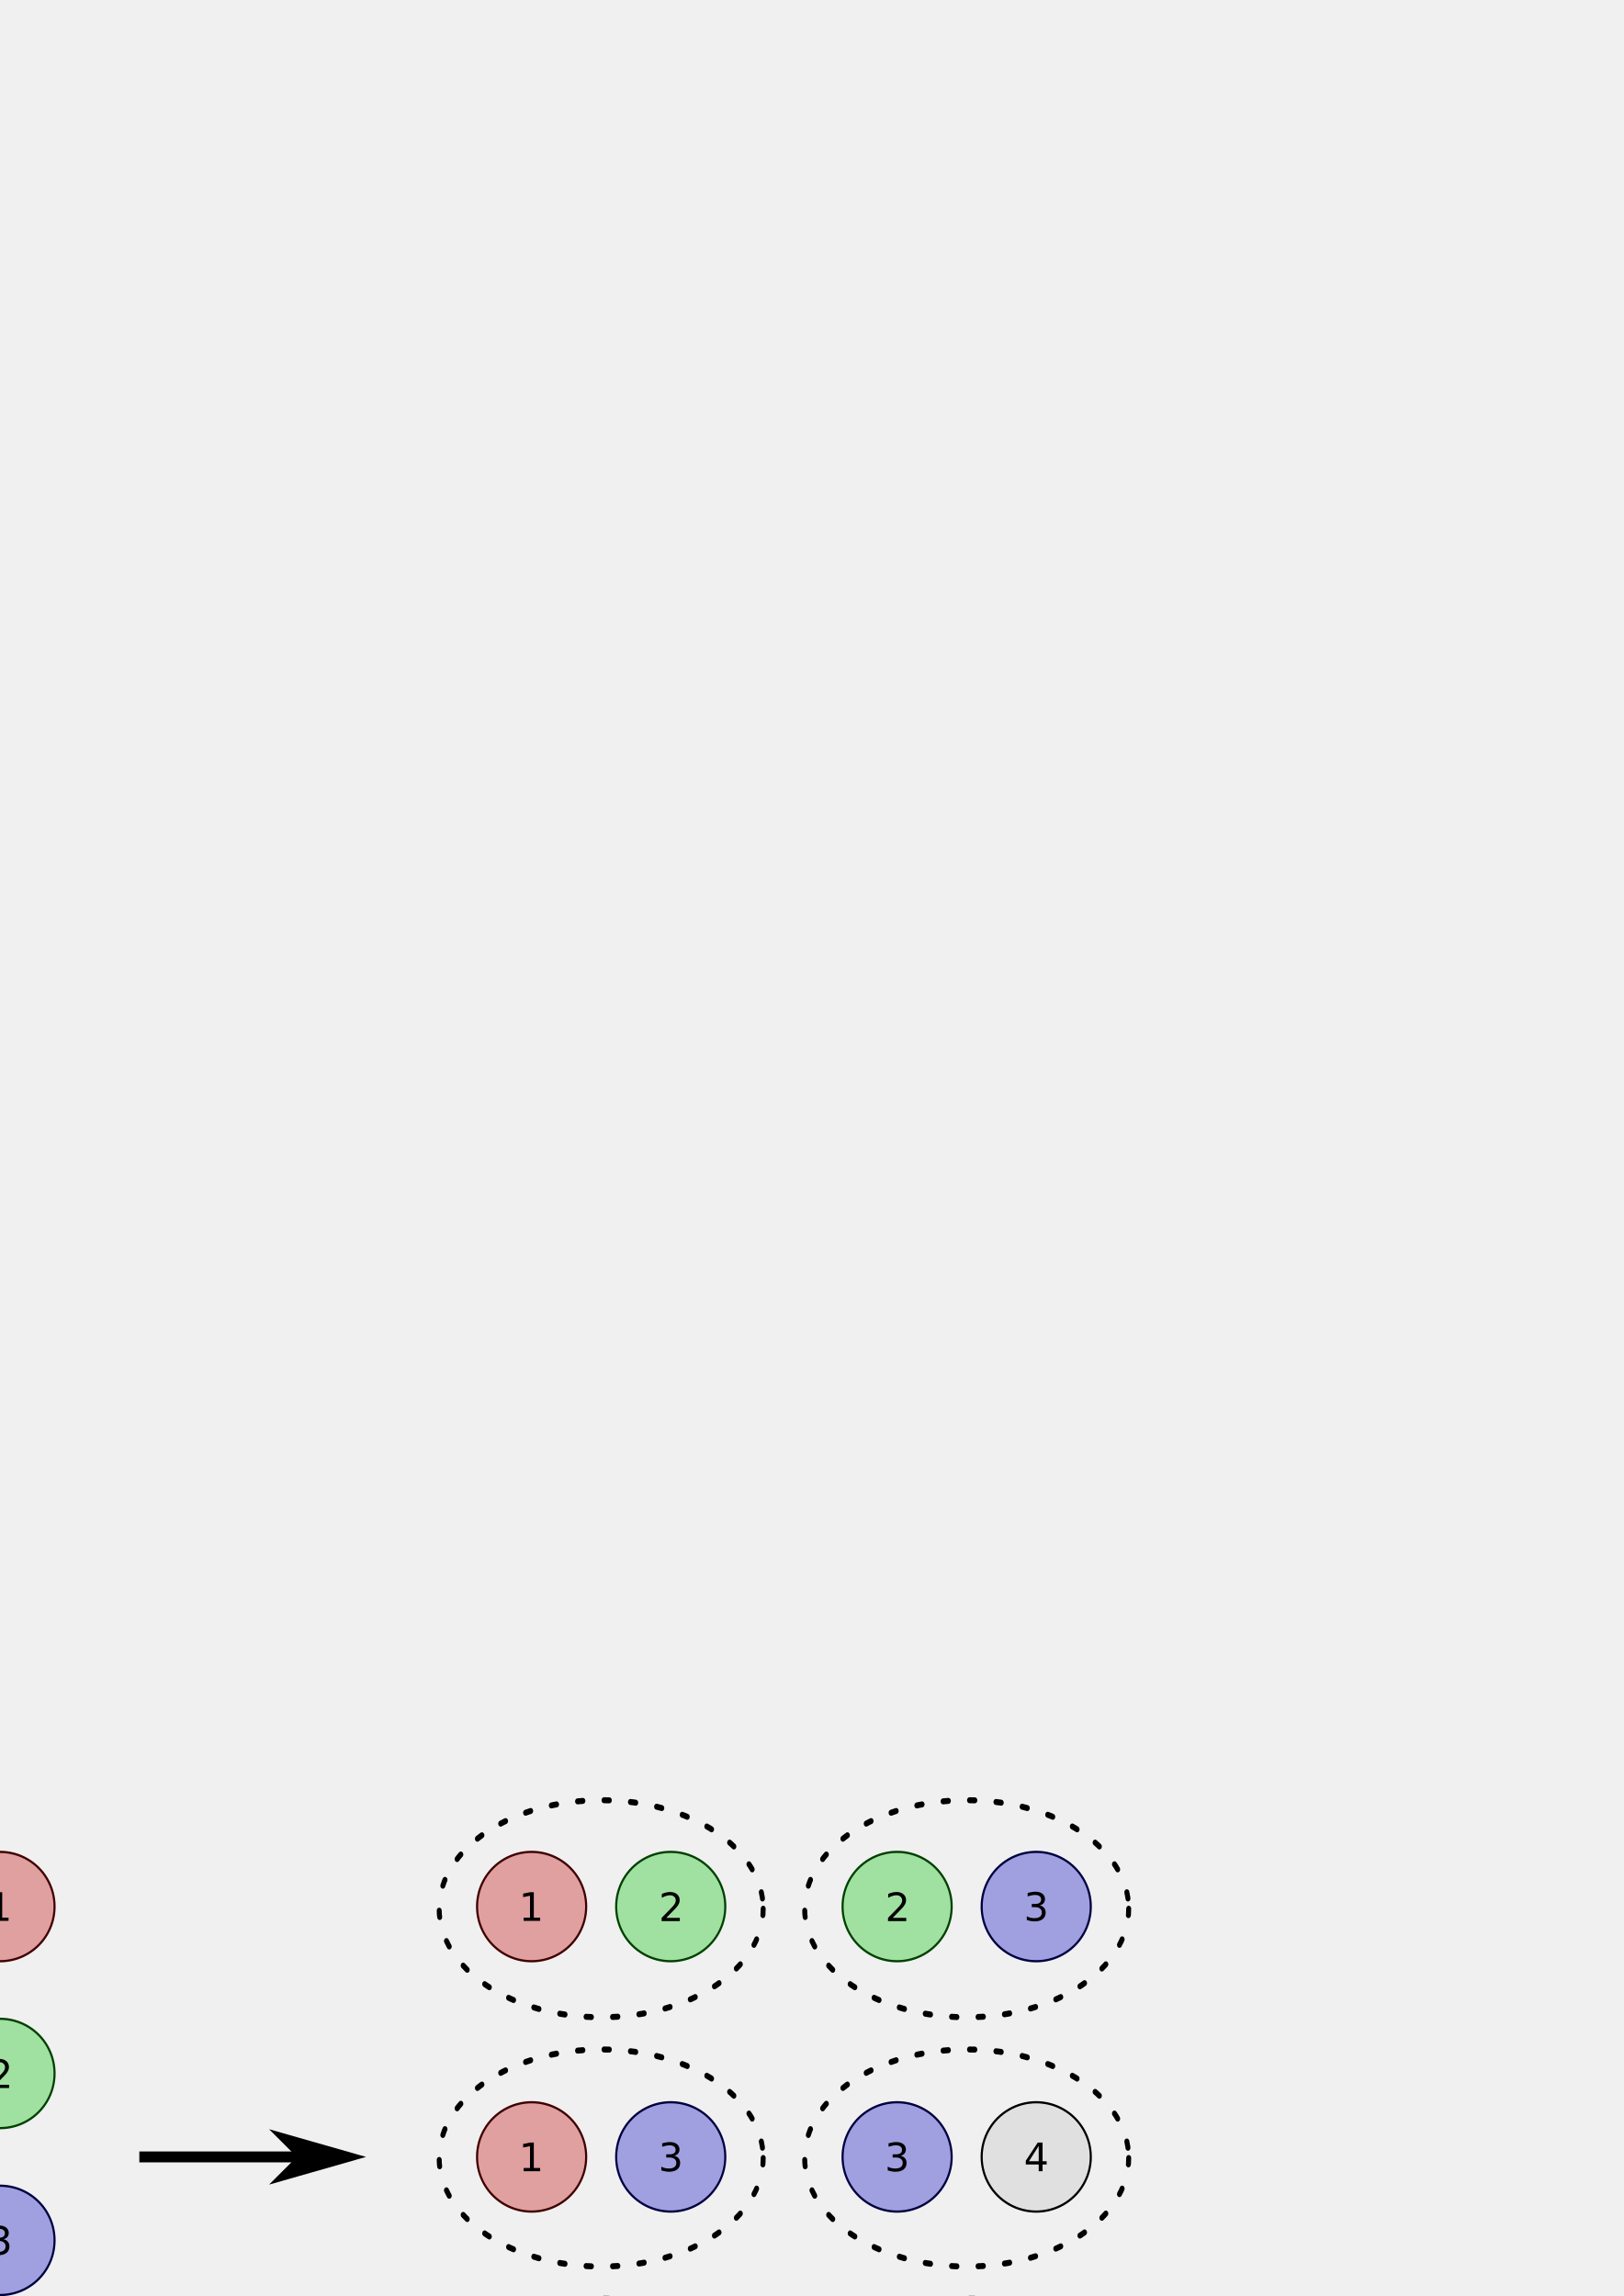
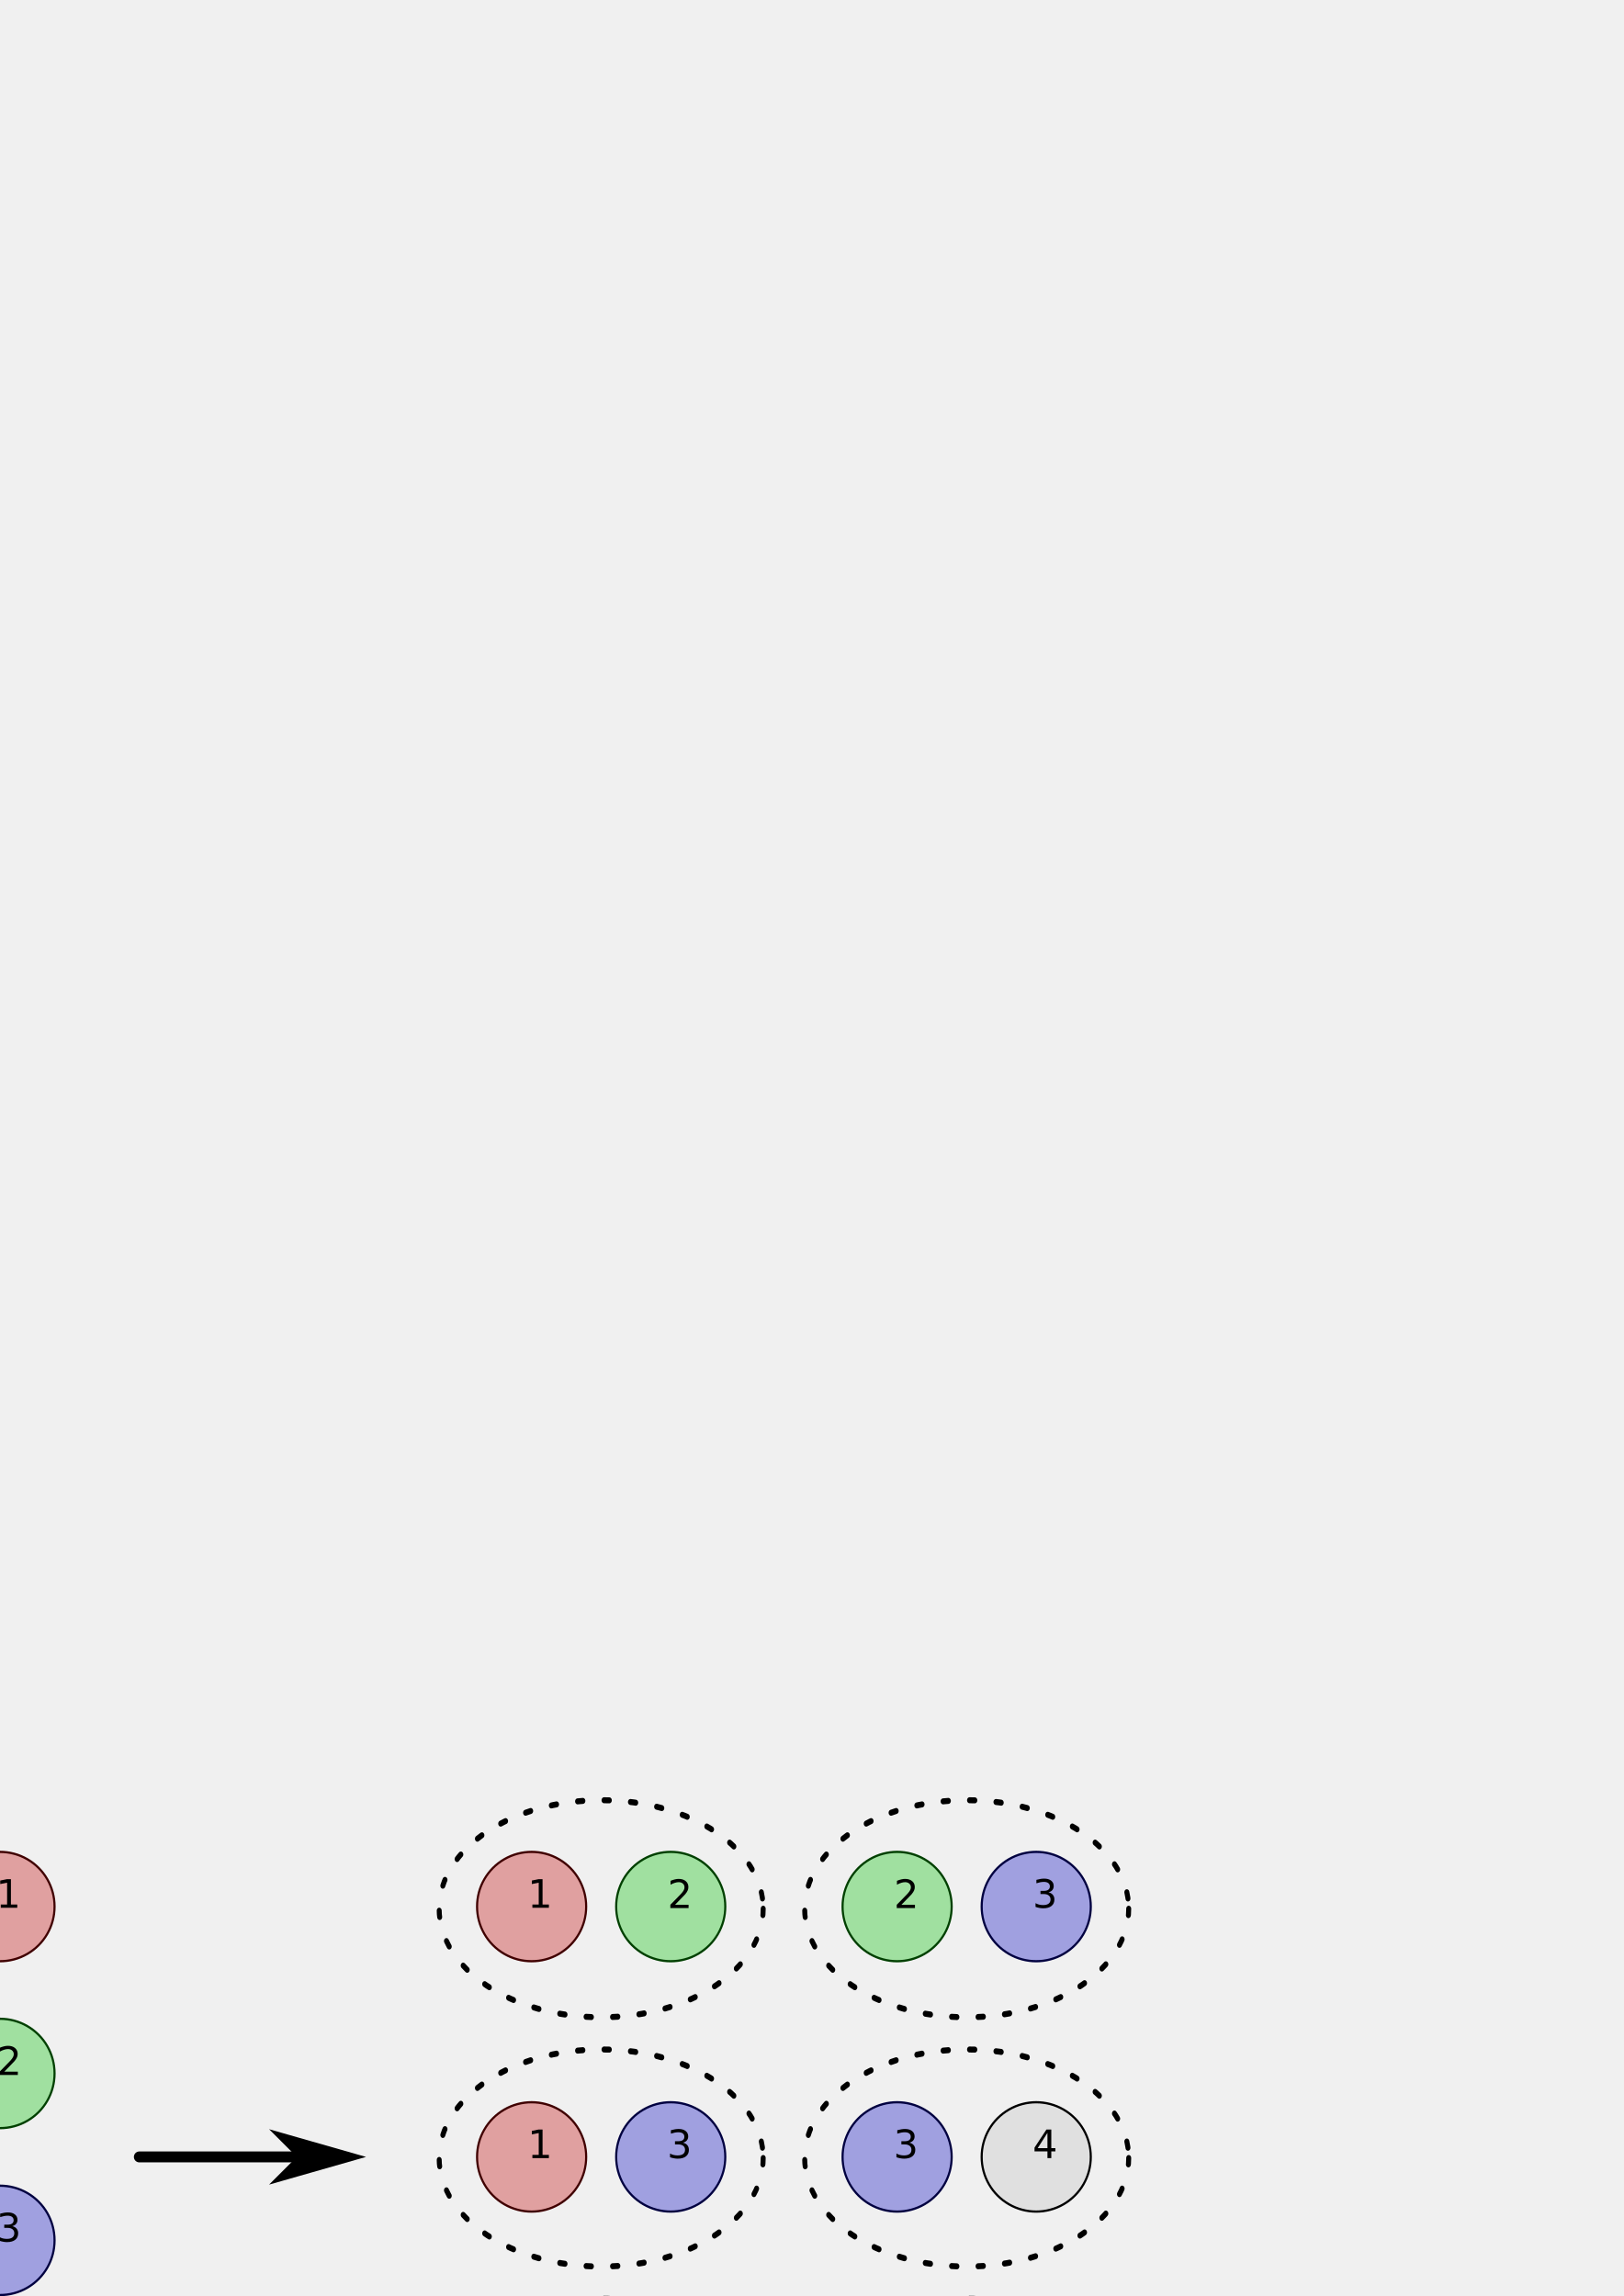
<svg xmlns="http://www.w3.org/2000/svg" width="744.094" height="1052.362" id="svg1307">
  <defs id="defs1309">
    <marker orient="auto" refY="0.0" refX="0.0" id="Arrow1Send" style="overflow:visible;">
      <path id="path2930" d="M 0.0,0.0 L 5.0,-5.0 L -12.5,0.0 L 5.0,5.0 L 0.0,0.0 z " style="fill-rule:evenodd;stroke:#000000;stroke-width:1.0pt;marker-start:none;" transform="scale(0.2) rotate(180)" />
    </marker>
    <marker orient="auto" refY="0.0" refX="0.0" id="Arrow1Mend" style="overflow:visible;">
      <path id="path2936" d="M 0.0,0.0 L 5.0,-5.0 L -12.5,0.0 L 5.0,5.0 L 0.0,0.0 z " style="fill-rule:evenodd;stroke:#000000;stroke-width:1.0pt;marker-start:none;" transform="scale(0.4) rotate(180)" />
    </marker>
  </defs>
  <g id="layer1">
-     <path style="fill:none;fill-opacity:0.75;fill-rule:evenodd;stroke:#000000;stroke-width:5;stroke-linecap:butt;stroke-linejoin:miter;marker-mid:none;marker-end:url(#Arrow1Mend);stroke-miterlimit:4;stroke-dasharray:none;stroke-opacity:1" d="M 63.856,988.612 L 137.894,988.612" id="path2770" />
-     <g id="g4632">
-       <g transform="translate(4.905351e-5,0.561024)" id="g2247">
-         <path style="opacity:1;fill:#e0a0a0;fill-opacity:1;fill-rule:nonzero;stroke:#400000;stroke-width:6.797;stroke-linecap:round;stroke-linejoin:round;stroke-miterlimit:4;stroke-dasharray:none;stroke-dashoffset:0;stroke-opacity:1" id="path2218" d="M 108.571 509.505 A 174.286 165.714 0 1 1  -240,509.505 A 174.286 165.714 0 1 1  108.571 509.505 z" transform="matrix(0.143442,0,0,0.150862,9.426031,796.4362)" />
-         <text xml:space="preserve" style="font-size:18px;font-style:normal;font-variant:normal;font-weight:normal;font-stretch:normal;text-align:start;line-height:125%;writing-mode:lr-tb;text-anchor:start;fill:black;fill-opacity:1;stroke:none;stroke-width:1px;stroke-linecap:butt;stroke-linejoin:miter;stroke-opacity:1;font-family:Bitstream Vera Sans" x="-5.884" y="879.862" id="text2235">
-           <tspan id="tspan2237" x="-5.884" y="879.862">1</tspan>
-         </text>
-       </g>
-       <g transform="translate(-9.464902e-7,-2.518939e-5)" id="g2257">
-         <path style="opacity:1;fill:#a0a0e0;fill-opacity:1;fill-rule:nonzero;stroke:#000040;stroke-width:6.798;stroke-linecap:round;stroke-linejoin:round;stroke-miterlimit:4;stroke-dasharray:none;stroke-dashoffset:0;stroke-opacity:1" id="path1315" d="M 108.571 509.505 A 174.286 165.714 0 1 1  -240,509.505 A 174.286 165.714 0 1 1  108.571 509.505 z" transform="matrix(0.143442,0,0,0.150862,9.426081,949.9972)" />
-         <text xml:space="preserve" style="font-size:18px;font-style:normal;font-variant:normal;font-weight:normal;font-stretch:normal;text-align:start;line-height:125%;writing-mode:lr-tb;text-anchor:start;fill:black;fill-opacity:1;stroke:none;stroke-width:1px;stroke-linecap:butt;stroke-linejoin:miter;stroke-opacity:1;font-family:Bitstream Vera Sans" x="-5.691" y="1033.414" id="text2239">
-           <tspan id="tspan2241" x="-5.691" y="1033.414">3</tspan>
-         </text>
-       </g>
-       <g transform="translate(-9.464902e-7,-1.500025)" id="g2252">
-         <path style="opacity:1;fill:#a0e0a0;fill-opacity:1;fill-rule:nonzero;stroke:#004000;stroke-width:6.798;stroke-linecap:round;stroke-linejoin:round;stroke-miterlimit:4;stroke-dasharray:none;stroke-dashoffset:0;stroke-opacity:1" id="path2216" d="M 108.571 509.505 A 174.286 165.714 0 1 1  -240,509.505 A 174.286 165.714 0 1 1  108.571 509.505 z" transform="matrix(0.143442,0,0,0.150862,9.426081,874.9972)" />
-         <text xml:space="preserve" style="font-size:18px;font-style:normal;font-variant:normal;font-weight:normal;font-stretch:normal;text-align:start;line-height:125%;writing-mode:lr-tb;text-anchor:start;fill:black;fill-opacity:1;stroke:none;stroke-width:1px;stroke-linecap:butt;stroke-linejoin:miter;stroke-opacity:1;font-family:Bitstream Vera Sans" x="-5.484" y="958.542" id="text2243">
-           <tspan id="tspan2245" x="-5.484" y="958.542">2</tspan>
-         </text>
-       </g>
-       <g id="g4627">
-         <path style="fill:#e0e0e0;fill-opacity:1;fill-rule:nonzero;stroke:black;stroke-width:6.798;stroke-linecap:round;stroke-linejoin:round;stroke-miterlimit:4;stroke-dasharray:none;stroke-dashoffset:0;stroke-opacity:1" id="path2968" d="M 108.571 509.505 A 174.286 165.714 0 1 1  -240,509.505 A 174.286 165.714 0 1 1  108.571 509.505 z" transform="matrix(0.143442,0,0,0.150862,9.42608,1026.497)" />
-         <text xml:space="preserve" style="font-size:18px;font-style:normal;font-variant:normal;font-weight:normal;font-stretch:normal;text-align:start;line-height:125%;writing-mode:lr-tb;text-anchor:start;fill:black;fill-opacity:1;stroke:none;stroke-width:1px;stroke-linecap:butt;stroke-linejoin:miter;stroke-opacity:1;font-family:Bitstream Vera Sans" x="-5.66" y="1109.923" id="text2970">
-           <tspan x="-5.66" y="1109.923" id="tspan2977">4</tspan>
-         </text>
-       </g>
-     </g>
+     <path style="fill:none;fill-opacity:0.75;fill-rule:evenodd;stroke:#000000;stroke-width:5;stroke-linecap:round;stroke-linejoin:miter;marker-mid:none;marker-end:url(#Arrow1Mend);stroke-miterlimit:4;stroke-dasharray:none;stroke-opacity:1" d="M 63.856,988.612 L 137.894,988.612" id="path2770" />
+     <path style="fill:#e0a0a0;fill-opacity:1;fill-rule:nonzero;stroke:#400000;stroke-width:6.797;stroke-linecap:round;stroke-linejoin:round;stroke-miterlimit:4;stroke-dasharray:none;stroke-dashoffset:0;stroke-opacity:1" id="path2218" d="M 108.571 509.505 A 174.286 165.714 0 1 1  -240,509.505 A 174.286 165.714 0 1 1  108.571 509.505 z" transform="matrix(0.143442,0,0,0.150862,9.42608,796.9972)" />
+     <text xml:space="preserve" style="font-size:18px;font-style:normal;font-variant:normal;font-weight:normal;font-stretch:normal;text-align:start;line-height:125%;writing-mode:lr-tb;text-anchor:start;fill:#000000;fill-opacity:1;stroke:none;stroke-width:1px;stroke-linecap:butt;stroke-linejoin:miter;stroke-opacity:1;font-family:Bitstream Vera Sans" x="-1.884" y="874.423" id="text2235">
+       <tspan id="tspan2237" x="-1.884" y="874.423">1</tspan>
+     </text>
+     <path style="fill:#a0a0e0;fill-opacity:1;fill-rule:nonzero;stroke:#000040;stroke-width:6.798;stroke-linecap:round;stroke-linejoin:round;stroke-miterlimit:4;stroke-dasharray:none;stroke-dashoffset:0;stroke-opacity:1" id="path1315" d="M 108.571 509.505 A 174.286 165.714 0 1 1  -240,509.505 A 174.286 165.714 0 1 1  108.571 509.505 z" transform="matrix(0.143442,0,0,0.150862,9.42608,949.9972)" />
+     <text xml:space="preserve" style="font-size:18px;font-style:normal;font-variant:normal;font-weight:normal;font-stretch:normal;text-align:start;line-height:125%;writing-mode:lr-tb;text-anchor:start;fill:#000000;fill-opacity:1;stroke:none;stroke-width:1px;stroke-linecap:butt;stroke-linejoin:miter;stroke-opacity:1;font-family:Bitstream Vera Sans" x="-1.691" y="1027.414" id="text2239">
+       <tspan id="tspan2241" x="-1.691" y="1027.414">3</tspan>
+     </text>
+     <path style="fill:#a0e0a0;fill-opacity:1;fill-rule:nonzero;stroke:#004000;stroke-width:6.798;stroke-linecap:round;stroke-linejoin:round;stroke-miterlimit:4;stroke-dasharray:none;stroke-dashoffset:0;stroke-opacity:1" id="path2216" d="M 108.571 509.505 A 174.286 165.714 0 1 1  -240,509.505 A 174.286 165.714 0 1 1  108.571 509.505 z" transform="matrix(0.143442,0,0,0.150862,9.42608,873.4972)" />
+     <text xml:space="preserve" style="font-size:18px;font-style:normal;font-variant:normal;font-weight:normal;font-stretch:normal;text-align:start;line-height:125%;writing-mode:lr-tb;text-anchor:start;fill:#000000;fill-opacity:1;stroke:none;stroke-width:1px;stroke-linecap:butt;stroke-linejoin:miter;stroke-opacity:1;font-family:Bitstream Vera Sans" x="-1.484" y="951.042" id="text2243">
+       <tspan id="tspan2245" x="-1.484" y="951.042">2</tspan>
+     </text>
+     <path style="fill:#e0e0e0;fill-opacity:1;fill-rule:nonzero;stroke:#000000;stroke-width:6.798;stroke-linecap:round;stroke-linejoin:round;stroke-miterlimit:4;stroke-dasharray:none;stroke-dashoffset:0;stroke-opacity:1" id="path2968" d="M 108.571 509.505 A 174.286 165.714 0 1 1  -240,509.505 A 174.286 165.714 0 1 1  108.571 509.505 z" transform="matrix(0.143442,0,0,0.150862,9.42608,1026.497)" />
+     <text xml:space="preserve" style="font-size:18px;font-style:normal;font-variant:normal;font-weight:normal;font-stretch:normal;text-align:start;line-height:125%;writing-mode:lr-tb;text-anchor:start;fill:#000000;fill-opacity:1;stroke:none;stroke-width:1px;stroke-linecap:butt;stroke-linejoin:miter;stroke-opacity:1;font-family:Bitstream Vera Sans" x="-1.66" y="1103.923" id="text2970">
+       <tspan x="-1.66" y="1103.923" id="tspan2977">4</tspan>
+     </text>
    <g id="g2639">
      <path transform="matrix(0.970566,0,0,1.170549,-216.0917,-38.46851)" d="M 583 877.862 A 76.5 42.5 0 1 1  430,877.862 A 76.5 42.5 0 1 1  583 877.862 z" id="path2600" style="opacity:1;fill:#ffffff;fill-opacity:0;fill-rule:nonzero;stroke:#000000;stroke-width:2.349;stroke-linecap:round;stroke-linejoin:round;stroke-miterlimit:4;stroke-dasharray:2.5, 10;stroke-dashoffset:0;stroke-opacity:1" />
      <path transform="matrix(0.970566,0,0,1.170549,-216.0917,-152.7185)" d="M 583 877.862 A 76.5 42.5 0 1 1  430,877.862 A 76.5 42.5 0 1 1  583 877.862 z" id="path2602" style="opacity:1;fill:#ffffff;fill-opacity:0;fill-rule:nonzero;stroke:#000000;stroke-width:2.349;stroke-linecap:round;stroke-linejoin:round;stroke-miterlimit:4;stroke-dasharray:2.5, 10;stroke-dashoffset:0;stroke-opacity:1" />
      <path transform="matrix(0.970566,0,0,1.170549,-216.0917,75.78149)" d="M 583 877.862 A 76.5 42.5 0 1 1  430,877.862 A 76.5 42.5 0 1 1  583 877.862 z" id="path1543" style="opacity:1;fill:#ffffff;fill-opacity:0;fill-rule:nonzero;stroke:#000000;stroke-width:2.349;stroke-linecap:round;stroke-linejoin:round;stroke-miterlimit:4;stroke-dasharray:2.5, 10;stroke-dashoffset:0;stroke-opacity:1" />
    </g>
-     <g id="g4709">
-       <g transform="translate(18.12509,38.25)" id="g2550">
-         <g id="g2342" transform="translate(225.5,77.0611)">
-           <path transform="matrix(0.143442,0,0,0.150862,9.426031,796.4362)" d="M 108.571 509.505 A 174.286 165.714 0 1 1  -240,509.505 A 174.286 165.714 0 1 1  108.571 509.505 z" id="path2344" style="opacity:1;fill:#e0a0a0;fill-opacity:1;fill-rule:nonzero;stroke:#400000;stroke-width:6.797;stroke-linecap:round;stroke-linejoin:round;stroke-miterlimit:4;stroke-dasharray:none;stroke-dashoffset:0;stroke-opacity:1" />
-           <text id="text2346" y="879.862" x="-5.884" style="font-size:18px;font-style:normal;font-variant:normal;font-weight:normal;font-stretch:normal;text-align:start;line-height:125%;writing-mode:lr-tb;text-anchor:start;fill:black;fill-opacity:1;stroke:none;stroke-width:1px;stroke-linecap:butt;stroke-linejoin:miter;stroke-opacity:1;font-family:Bitstream Vera Sans" xml:space="preserve">
-             <tspan y="879.862" x="-5.884" id="tspan2348">1</tspan>
-           </text>
-         </g>
-         <g id="g2358" transform="translate(289.25,-76.5)">
-           <path transform="matrix(0.143442,0,0,0.150862,9.426081,949.9972)" d="M 108.571 509.505 A 174.286 165.714 0 1 1  -240,509.505 A 174.286 165.714 0 1 1  108.571 509.505 z" id="path2360" style="opacity:1;fill:#a0a0e0;fill-opacity:1;fill-rule:nonzero;stroke:#000040;stroke-width:6.798;stroke-linecap:round;stroke-linejoin:round;stroke-miterlimit:4;stroke-dasharray:none;stroke-dashoffset:0;stroke-opacity:1" />
-           <text id="text2362" y="1033.414" x="-5.691" style="font-size:18px;font-style:normal;font-variant:normal;font-weight:normal;font-stretch:normal;text-align:start;line-height:125%;writing-mode:lr-tb;text-anchor:start;fill:black;fill-opacity:1;stroke:none;stroke-width:1px;stroke-linecap:butt;stroke-linejoin:miter;stroke-opacity:1;font-family:Bitstream Vera Sans" xml:space="preserve">
-             <tspan y="1033.414" x="-5.691" id="tspan2364">3</tspan>
-           </text>
-         </g>
-       </g>
-       <g transform="translate(18.12509,-2.761308e-6)" id="g2540">
-         <g id="g2366" transform="translate(225.5,0.561096)">
-           <path transform="matrix(0.143442,0,0,0.150862,9.426031,796.4362)" d="M 108.571 509.505 A 174.286 165.714 0 1 1  -240,509.505 A 174.286 165.714 0 1 1  108.571 509.505 z" id="path2368" style="opacity:1;fill:#e0a0a0;fill-opacity:1;fill-rule:nonzero;stroke:#400000;stroke-width:6.797;stroke-linecap:round;stroke-linejoin:round;stroke-miterlimit:4;stroke-dasharray:none;stroke-dashoffset:0;stroke-opacity:1" />
-           <text id="text2370" y="879.862" x="-5.884" style="font-size:18px;font-style:normal;font-variant:normal;font-weight:normal;font-stretch:normal;text-align:start;line-height:125%;writing-mode:lr-tb;text-anchor:start;fill:black;fill-opacity:1;stroke:none;stroke-width:1px;stroke-linecap:butt;stroke-linejoin:miter;stroke-opacity:1;font-family:Bitstream Vera Sans" xml:space="preserve">
-             <tspan y="879.862" x="-5.884" id="tspan2372">1</tspan>
-           </text>
-         </g>
-         <g id="g2374" transform="translate(289.25,-77.99995)">
-           <path transform="matrix(0.143442,0,0,0.150862,9.426081,874.9972)" d="M 108.571 509.505 A 174.286 165.714 0 1 1  -240,509.505 A 174.286 165.714 0 1 1  108.571 509.505 z" id="path2376" style="opacity:1;fill:#a0e0a0;fill-opacity:1;fill-rule:nonzero;stroke:#004000;stroke-width:6.798;stroke-linecap:round;stroke-linejoin:round;stroke-miterlimit:4;stroke-dasharray:none;stroke-dashoffset:0;stroke-opacity:1" />
-           <text id="text2378" y="958.542" x="-5.484" style="font-size:18px;font-style:normal;font-variant:normal;font-weight:normal;font-stretch:normal;text-align:start;line-height:125%;writing-mode:lr-tb;text-anchor:start;fill:black;fill-opacity:1;stroke:none;stroke-width:1px;stroke-linecap:butt;stroke-linejoin:miter;stroke-opacity:1;font-family:Bitstream Vera Sans" xml:space="preserve">
-             <tspan y="958.542" x="-5.484" id="tspan2380">2</tspan>
-           </text>
-         </g>
-       </g>
-       <g id="g4650">
-         <g id="g2318" transform="translate(243.6251,230.0611)">
-           <path transform="matrix(0.143442,0,0,0.150862,9.426031,796.4362)" d="M 108.571 509.505 A 174.286 165.714 0 1 1  -240,509.505 A 174.286 165.714 0 1 1  108.571 509.505 z" id="path2320" style="opacity:1;fill:#e0a0a0;fill-opacity:1;fill-rule:nonzero;stroke:#400000;stroke-width:6.797;stroke-linecap:round;stroke-linejoin:round;stroke-miterlimit:4;stroke-dasharray:none;stroke-dashoffset:0;stroke-opacity:1" />
-           <text id="text2322" y="879.862" x="-5.884" style="font-size:18px;font-style:normal;font-variant:normal;font-weight:normal;font-stretch:normal;text-align:start;line-height:125%;writing-mode:lr-tb;text-anchor:start;fill:black;fill-opacity:1;stroke:none;stroke-width:1px;stroke-linecap:butt;stroke-linejoin:miter;stroke-opacity:1;font-family:Bitstream Vera Sans" xml:space="preserve">
-             <tspan y="879.862" x="-5.884" id="tspan2324">1</tspan>
-           </text>
-         </g>
-         <g id="g4622">
-           <path transform="matrix(0.143442,0,0,0.150862,316.8012,1026.497)" d="M 108.571 509.505 A 174.286 165.714 0 1 1  -240,509.505 A 174.286 165.714 0 1 1  108.571 509.505 z" id="path3895" style="fill:#e0e0e0;fill-opacity:1;fill-rule:nonzero;stroke:black;stroke-width:6.798;stroke-linecap:round;stroke-linejoin:round;stroke-miterlimit:4;stroke-dasharray:none;stroke-dashoffset:0;stroke-opacity:1" />
-           <text id="text3897" y="1109.923" x="301.715" style="font-size:18px;font-style:normal;font-variant:normal;font-weight:normal;font-stretch:normal;text-align:start;line-height:125%;writing-mode:lr-tb;text-anchor:start;fill:black;fill-opacity:1;stroke:none;stroke-width:1px;stroke-linecap:butt;stroke-linejoin:miter;stroke-opacity:1;font-family:Bitstream Vera Sans" xml:space="preserve">
-             <tspan id="tspan3899" y="1109.923" x="301.715">4</tspan>
-           </text>
-         </g>
-       </g>
-     </g>
+     <path style="fill:#e0a0a0;fill-opacity:1;fill-rule:nonzero;stroke:#400000;stroke-width:6.797;stroke-linecap:round;stroke-linejoin:round;stroke-miterlimit:4;stroke-dasharray:none;stroke-dashoffset:0;stroke-opacity:1" id="path2344" d="M 108.571 509.505 A 174.286 165.714 0 1 1  -240,509.505 A 174.286 165.714 0 1 1  108.571 509.505 z" transform="matrix(0.143442,0,0,0.150862,253.0511,911.7473)" />
+     <text xml:space="preserve" style="font-size:18px;font-style:normal;font-variant:normal;font-weight:normal;font-stretch:normal;text-align:start;line-height:125%;writing-mode:lr-tb;text-anchor:start;fill:#000000;fill-opacity:1;stroke:none;stroke-width:1px;stroke-linecap:butt;stroke-linejoin:miter;stroke-opacity:1;font-family:Bitstream Vera Sans" x="241.741" y="989.173" id="text2346">
+       <tspan id="tspan2348" x="241.741" y="989.173">1</tspan>
+     </text>
+     <path style="fill:#a0a0e0;fill-opacity:1;fill-rule:nonzero;stroke:#000040;stroke-width:6.798;stroke-linecap:round;stroke-linejoin:round;stroke-miterlimit:4;stroke-dasharray:none;stroke-dashoffset:0;stroke-opacity:1" id="path2360" d="M 108.571 509.505 A 174.286 165.714 0 1 1  -240,509.505 A 174.286 165.714 0 1 1  108.571 509.505 z" transform="matrix(0.143442,0,0,0.150862,316.8012,911.7472)" />
+     <text xml:space="preserve" style="font-size:18px;font-style:normal;font-variant:normal;font-weight:normal;font-stretch:normal;text-align:start;line-height:125%;writing-mode:lr-tb;text-anchor:start;fill:#000000;fill-opacity:1;stroke:none;stroke-width:1px;stroke-linecap:butt;stroke-linejoin:miter;stroke-opacity:1;font-family:Bitstream Vera Sans" x="305.684" y="989.164" id="text2362">
+       <tspan id="tspan2364" x="305.684" y="989.164">3</tspan>
+     </text>
+     <path style="fill:#e0a0a0;fill-opacity:1;fill-rule:nonzero;stroke:#400000;stroke-width:6.797;stroke-linecap:round;stroke-linejoin:round;stroke-miterlimit:4;stroke-dasharray:none;stroke-dashoffset:0;stroke-opacity:1" id="path2368" d="M 108.571 509.505 A 174.286 165.714 0 1 1  -240,509.505 A 174.286 165.714 0 1 1  108.571 509.505 z" transform="matrix(0.143442,0,0,0.150862,253.0511,796.9973)" />
+     <text xml:space="preserve" style="font-size:18px;font-style:normal;font-variant:normal;font-weight:normal;font-stretch:normal;text-align:start;line-height:125%;writing-mode:lr-tb;text-anchor:start;fill:#000000;fill-opacity:1;stroke:none;stroke-width:1px;stroke-linecap:butt;stroke-linejoin:miter;stroke-opacity:1;font-family:Bitstream Vera Sans" x="241.741" y="874.423" id="text2370">
+       <tspan id="tspan2372" x="241.741" y="874.423">1</tspan>
+     </text>
+     <path style="fill:#a0e0a0;fill-opacity:1;fill-rule:nonzero;stroke:#004000;stroke-width:6.798;stroke-linecap:round;stroke-linejoin:round;stroke-miterlimit:4;stroke-dasharray:none;stroke-dashoffset:0;stroke-opacity:1" id="path2376" d="M 108.571 509.505 A 174.286 165.714 0 1 1  -240,509.505 A 174.286 165.714 0 1 1  108.571 509.505 z" transform="matrix(0.143442,0,0,0.150862,316.8012,796.9973)" />
+     <text xml:space="preserve" style="font-size:18px;font-style:normal;font-variant:normal;font-weight:normal;font-stretch:normal;text-align:start;line-height:125%;writing-mode:lr-tb;text-anchor:start;fill:#000000;fill-opacity:1;stroke:none;stroke-width:1px;stroke-linecap:butt;stroke-linejoin:miter;stroke-opacity:1;font-family:Bitstream Vera Sans" x="305.891" y="874.542" id="text2378">
+       <tspan id="tspan2380" x="305.891" y="874.542">2</tspan>
+     </text>
+     <path style="fill:#e0a0a0;fill-opacity:1;fill-rule:nonzero;stroke:#400000;stroke-width:6.797;stroke-linecap:round;stroke-linejoin:round;stroke-miterlimit:4;stroke-dasharray:none;stroke-dashoffset:0;stroke-opacity:1" id="path2320" d="M 108.571 509.505 A 174.286 165.714 0 1 1  -240,509.505 A 174.286 165.714 0 1 1  108.571 509.505 z" transform="matrix(0.143442,0,0,0.150862,253.0511,1026.497)" />
+     <text xml:space="preserve" style="font-size:18px;font-style:normal;font-variant:normal;font-weight:normal;font-stretch:normal;text-align:start;line-height:125%;writing-mode:lr-tb;text-anchor:start;fill:#000000;fill-opacity:1;stroke:none;stroke-width:1px;stroke-linecap:butt;stroke-linejoin:miter;stroke-opacity:1;font-family:Bitstream Vera Sans" x="241.741" y="1103.923" id="text2322">
+       <tspan id="tspan2324" x="241.741" y="1103.923">1</tspan>
+     </text>
+     <path style="fill:#e0e0e0;fill-opacity:1;fill-rule:nonzero;stroke:#000000;stroke-width:6.798;stroke-linecap:round;stroke-linejoin:round;stroke-miterlimit:4;stroke-dasharray:none;stroke-dashoffset:0;stroke-opacity:1" id="path3895" d="M 108.571 509.505 A 174.286 165.714 0 1 1  -240,509.505 A 174.286 165.714 0 1 1  108.571 509.505 z" transform="matrix(0.143442,0,0,0.150862,316.8012,1026.497)" />
+     <text xml:space="preserve" style="font-size:18px;font-style:normal;font-variant:normal;font-weight:normal;font-stretch:normal;text-align:start;line-height:125%;writing-mode:lr-tb;text-anchor:start;fill:#000000;fill-opacity:1;stroke:none;stroke-width:1px;stroke-linecap:butt;stroke-linejoin:miter;stroke-opacity:1;font-family:Bitstream Vera Sans" x="305.715" y="1103.923" id="text3897">
+       <tspan x="305.715" y="1103.923" id="tspan3899">4</tspan>
+     </text>
    <g id="g2673">
      <path transform="matrix(0.970566,0,0,1.170549,-48.59168,-152.7185)" d="M 583 877.862 A 76.5 42.5 0 1 1  430,877.862 A 76.5 42.5 0 1 1  583 877.862 z" id="path2606" style="opacity:1;fill:#ffffff;fill-opacity:0;fill-rule:nonzero;stroke:#000000;stroke-width:2.349;stroke-linecap:round;stroke-linejoin:round;stroke-miterlimit:4;stroke-dasharray:2.5, 10;stroke-dashoffset:0;stroke-opacity:1" />
      <path transform="matrix(0.970566,0,0,1.170549,-48.59168,-38.46851)" d="M 583 877.862 A 76.5 42.5 0 1 1  430,877.862 A 76.5 42.5 0 1 1  583 877.862 z" id="path2608" style="opacity:1;fill:#ffffff;fill-opacity:0;fill-rule:nonzero;stroke:#000000;stroke-width:2.349;stroke-linecap:round;stroke-linejoin:round;stroke-miterlimit:4;stroke-dasharray:2.5, 10;stroke-dashoffset:0;stroke-opacity:1" />
      <path transform="matrix(0.970566,0,0,1.170549,-48.59168,75.78149)" d="M 583 877.862 A 76.5 42.5 0 1 1  430,877.862 A 76.5 42.5 0 1 1  583 877.862 z" id="path2604" style="opacity:1;fill:#ffffff;fill-opacity:0;fill-rule:nonzero;stroke:#000000;stroke-width:2.349;stroke-linecap:round;stroke-linejoin:round;stroke-miterlimit:4;stroke-dasharray:2.5, 10;stroke-dashoffset:0;stroke-opacity:1" />
    </g>
-     <g id="g4680">
-       <g transform="translate(185.6251,-229.5)" id="g2570">
-         <g id="g2302" transform="translate(225.5,151.5)">
-           <path transform="matrix(0.143442,0,0,0.150862,9.426081,874.9972)" d="M 108.571 509.505 A 174.286 165.714 0 1 1  -240,509.505 A 174.286 165.714 0 1 1  108.571 509.505 z" id="path2304" style="opacity:1;fill:#a0e0a0;fill-opacity:1;fill-rule:nonzero;stroke:#004000;stroke-width:6.798;stroke-linecap:round;stroke-linejoin:round;stroke-miterlimit:4;stroke-dasharray:none;stroke-dashoffset:0;stroke-opacity:1" />
-           <text id="text2306" y="958.542" x="-5.484" style="font-size:18px;font-style:normal;font-variant:normal;font-weight:normal;font-stretch:normal;text-align:start;line-height:125%;writing-mode:lr-tb;text-anchor:start;fill:black;fill-opacity:1;stroke:none;stroke-width:1px;stroke-linecap:butt;stroke-linejoin:miter;stroke-opacity:1;font-family:Bitstream Vera Sans" xml:space="preserve">
-             <tspan y="958.542" x="-5.484" id="tspan2308">2</tspan>
-           </text>
-         </g>
-         <g id="g2310" transform="translate(289.25,76.50004)">
-           <path transform="matrix(0.143442,0,0,0.150862,9.426081,949.9972)" d="M 108.571 509.505 A 174.286 165.714 0 1 1  -240,509.505 A 174.286 165.714 0 1 1  108.571 509.505 z" id="path2312" style="opacity:1;fill:#a0a0e0;fill-opacity:1;fill-rule:nonzero;stroke:#000040;stroke-width:6.798;stroke-linecap:round;stroke-linejoin:round;stroke-miterlimit:4;stroke-dasharray:none;stroke-dashoffset:0;stroke-opacity:1" />
-           <text id="text2314" y="1033.414" x="-5.691" style="font-size:18px;font-style:normal;font-variant:normal;font-weight:normal;font-stretch:normal;text-align:start;line-height:125%;writing-mode:lr-tb;text-anchor:start;fill:black;fill-opacity:1;stroke:none;stroke-width:1px;stroke-linecap:butt;stroke-linejoin:miter;stroke-opacity:1;font-family:Bitstream Vera Sans" xml:space="preserve">
-             <tspan y="1033.414" x="-5.691" id="tspan2316">3</tspan>
-           </text>
-         </g>
-       </g>
-       <g id="g4660">
-         <g id="g2398" transform="translate(411.1251,151.5)">
-           <path transform="matrix(0.143442,0,0,0.150862,9.426081,874.9972)" d="M 108.571 509.505 A 174.286 165.714 0 1 1  -240,509.505 A 174.286 165.714 0 1 1  108.571 509.505 z" id="path2400" style="opacity:1;fill:#a0e0a0;fill-opacity:1;fill-rule:nonzero;stroke:#004000;stroke-width:6.798;stroke-linecap:round;stroke-linejoin:round;stroke-miterlimit:4;stroke-dasharray:none;stroke-dashoffset:0;stroke-opacity:1" />
-           <text id="text2402" y="958.542" x="-5.484" style="font-size:18px;font-style:normal;font-variant:normal;font-weight:normal;font-stretch:normal;text-align:start;line-height:125%;writing-mode:lr-tb;text-anchor:start;fill:black;fill-opacity:1;stroke:none;stroke-width:1px;stroke-linecap:butt;stroke-linejoin:miter;stroke-opacity:1;font-family:Bitstream Vera Sans" xml:space="preserve">
-             <tspan y="958.542" x="-5.484" id="tspan2404">2</tspan>
-           </text>
-         </g>
-         <g id="g4617">
-           <path transform="matrix(0.143442,0,0,0.150862,484.3012,1026.497)" d="M 108.571 509.505 A 174.286 165.714 0 1 1  -240,509.505 A 174.286 165.714 0 1 1  108.571 509.505 z" id="path4071" style="fill:#e0e0e0;fill-opacity:1;fill-rule:nonzero;stroke:black;stroke-width:6.798;stroke-linecap:round;stroke-linejoin:round;stroke-miterlimit:4;stroke-dasharray:none;stroke-dashoffset:0;stroke-opacity:1" />
-           <text id="text4073" y="1109.923" x="469.215" style="font-size:18px;font-style:normal;font-variant:normal;font-weight:normal;font-stretch:normal;text-align:start;line-height:125%;writing-mode:lr-tb;text-anchor:start;fill:black;fill-opacity:1;stroke:none;stroke-width:1px;stroke-linecap:butt;stroke-linejoin:miter;stroke-opacity:1;font-family:Bitstream Vera Sans" xml:space="preserve">
-             <tspan id="tspan4075" y="1109.923" x="469.215">4</tspan>
-           </text>
-         </g>
-       </g>
-       <g id="g4670">
-         <g id="g2334" transform="translate(411.1251,-38.25)">
-           <path transform="matrix(0.143442,0,0,0.150862,9.426081,949.9972)" d="M 108.571 509.505 A 174.286 165.714 0 1 1  -240,509.505 A 174.286 165.714 0 1 1  108.571 509.505 z" id="path2336" style="opacity:1;fill:#a0a0e0;fill-opacity:1;fill-rule:nonzero;stroke:#000040;stroke-width:6.798;stroke-linecap:round;stroke-linejoin:round;stroke-miterlimit:4;stroke-dasharray:none;stroke-dashoffset:0;stroke-opacity:1" />
-           <text id="text2338" y="1033.414" x="-5.691" style="font-size:18px;font-style:normal;font-variant:normal;font-weight:normal;font-stretch:normal;text-align:start;line-height:125%;writing-mode:lr-tb;text-anchor:start;fill:black;fill-opacity:1;stroke:none;stroke-width:1px;stroke-linecap:butt;stroke-linejoin:miter;stroke-opacity:1;font-family:Bitstream Vera Sans" xml:space="preserve">
-             <tspan y="1033.414" x="-5.691" id="tspan2340">3</tspan>
-           </text>
-         </g>
-         <g id="g4612">
-           <path transform="matrix(0.143442,0,0,0.150862,484.3012,911.7472)" d="M 108.571 509.505 A 174.286 165.714 0 1 1  -240,509.505 A 174.286 165.714 0 1 1  108.571 509.505 z" id="path4103" style="fill:#e0e0e0;fill-opacity:1;fill-rule:nonzero;stroke:black;stroke-width:6.798;stroke-linecap:round;stroke-linejoin:round;stroke-miterlimit:4;stroke-dasharray:none;stroke-dashoffset:0;stroke-opacity:1" />
-           <text id="text4105" y="995.173" x="469.215" style="font-size:18px;font-style:normal;font-variant:normal;font-weight:normal;font-stretch:normal;text-align:start;line-height:125%;writing-mode:lr-tb;text-anchor:start;fill:black;fill-opacity:1;stroke:none;stroke-width:1px;stroke-linecap:butt;stroke-linejoin:miter;stroke-opacity:1;font-family:Bitstream Vera Sans" xml:space="preserve">
-             <tspan id="tspan4107" y="995.173" x="469.215">4</tspan>
-           </text>
-         </g>
-       </g>
-     </g>
+     <path style="fill:#a0e0a0;fill-opacity:1;fill-rule:nonzero;stroke:#004000;stroke-width:6.798;stroke-linecap:round;stroke-linejoin:round;stroke-miterlimit:4;stroke-dasharray:none;stroke-dashoffset:0;stroke-opacity:1" id="path2304" d="M 108.571 509.505 A 174.286 165.714 0 1 1  -240,509.505 A 174.286 165.714 0 1 1  108.571 509.505 z" transform="matrix(0.143442,0,0,0.150862,420.5512,796.9972)" />
+     <text xml:space="preserve" style="font-size:18px;font-style:normal;font-variant:normal;font-weight:normal;font-stretch:normal;text-align:start;line-height:125%;writing-mode:lr-tb;text-anchor:start;fill:#000000;fill-opacity:1;stroke:none;stroke-width:1px;stroke-linecap:butt;stroke-linejoin:miter;stroke-opacity:1;font-family:Bitstream Vera Sans" x="409.641" y="874.542" id="text2306">
+       <tspan id="tspan2308" x="409.641" y="874.542">2</tspan>
+     </text>
+     <path style="fill:#a0a0e0;fill-opacity:1;fill-rule:nonzero;stroke:#000040;stroke-width:6.798;stroke-linecap:round;stroke-linejoin:round;stroke-miterlimit:4;stroke-dasharray:none;stroke-dashoffset:0;stroke-opacity:1" id="path2312" d="M 108.571 509.505 A 174.286 165.714 0 1 1  -240,509.505 A 174.286 165.714 0 1 1  108.571 509.505 z" transform="matrix(0.143442,0,0,0.150862,484.3012,796.9972)" />
+     <text xml:space="preserve" style="font-size:18px;font-style:normal;font-variant:normal;font-weight:normal;font-stretch:normal;text-align:start;line-height:125%;writing-mode:lr-tb;text-anchor:start;fill:#000000;fill-opacity:1;stroke:none;stroke-width:1px;stroke-linecap:butt;stroke-linejoin:miter;stroke-opacity:1;font-family:Bitstream Vera Sans" x="473.184" y="874.414" id="text2314">
+       <tspan id="tspan2316" x="473.184" y="874.414">3</tspan>
+     </text>
+     <path style="fill:#a0e0a0;fill-opacity:1;fill-rule:nonzero;stroke:#004000;stroke-width:6.798;stroke-linecap:round;stroke-linejoin:round;stroke-miterlimit:4;stroke-dasharray:none;stroke-dashoffset:0;stroke-opacity:1" id="path2400" d="M 108.571 509.505 A 174.286 165.714 0 1 1  -240,509.505 A 174.286 165.714 0 1 1  108.571 509.505 z" transform="matrix(0.143442,0,0,0.150862,420.5512,1026.497)" />
+     <text xml:space="preserve" style="font-size:18px;font-style:normal;font-variant:normal;font-weight:normal;font-stretch:normal;text-align:start;line-height:125%;writing-mode:lr-tb;text-anchor:start;fill:#000000;fill-opacity:1;stroke:none;stroke-width:1px;stroke-linecap:butt;stroke-linejoin:miter;stroke-opacity:1;font-family:Bitstream Vera Sans" x="409.641" y="1104.042" id="text2402">
+       <tspan id="tspan2404" x="409.641" y="1104.042">2</tspan>
+     </text>
+     <path style="fill:#e0e0e0;fill-opacity:1;fill-rule:nonzero;stroke:#000000;stroke-width:6.798;stroke-linecap:round;stroke-linejoin:round;stroke-miterlimit:4;stroke-dasharray:none;stroke-dashoffset:0;stroke-opacity:1" id="path4071" d="M 108.571 509.505 A 174.286 165.714 0 1 1  -240,509.505 A 174.286 165.714 0 1 1  108.571 509.505 z" transform="matrix(0.143442,0,0,0.150862,484.3012,1026.497)" />
+     <text xml:space="preserve" style="font-size:18px;font-style:normal;font-variant:normal;font-weight:normal;font-stretch:normal;text-align:start;line-height:125%;writing-mode:lr-tb;text-anchor:start;fill:#000000;fill-opacity:1;stroke:none;stroke-width:1px;stroke-linecap:butt;stroke-linejoin:miter;stroke-opacity:1;font-family:Bitstream Vera Sans" x="473.215" y="1103.923" id="text4073">
+       <tspan x="473.215" y="1103.923" id="tspan4075">4</tspan>
+     </text>
+     <path style="fill:#a0a0e0;fill-opacity:1;fill-rule:nonzero;stroke:#000040;stroke-width:6.798;stroke-linecap:round;stroke-linejoin:round;stroke-miterlimit:4;stroke-dasharray:none;stroke-dashoffset:0;stroke-opacity:1" id="path2336" d="M 108.571 509.505 A 174.286 165.714 0 1 1  -240,509.505 A 174.286 165.714 0 1 1  108.571 509.505 z" transform="matrix(0.143442,0,0,0.150862,420.5512,911.7472)" />
+     <text xml:space="preserve" style="font-size:18px;font-style:normal;font-variant:normal;font-weight:normal;font-stretch:normal;text-align:start;line-height:125%;writing-mode:lr-tb;text-anchor:start;fill:#000000;fill-opacity:1;stroke:none;stroke-width:1px;stroke-linecap:butt;stroke-linejoin:miter;stroke-opacity:1;font-family:Bitstream Vera Sans" x="409.434" y="989.164" id="text2338">
+       <tspan id="tspan2340" x="409.434" y="989.164">3</tspan>
+     </text>
+     <path style="fill:#e0e0e0;fill-opacity:1;fill-rule:nonzero;stroke:#000000;stroke-width:6.798;stroke-linecap:round;stroke-linejoin:round;stroke-miterlimit:4;stroke-dasharray:none;stroke-dashoffset:0;stroke-opacity:1" id="path4103" d="M 108.571 509.505 A 174.286 165.714 0 1 1  -240,509.505 A 174.286 165.714 0 1 1  108.571 509.505 z" transform="matrix(0.143442,0,0,0.150862,484.3012,911.7472)" />
+     <text xml:space="preserve" style="font-size:18px;font-style:normal;font-variant:normal;font-weight:normal;font-stretch:normal;text-align:start;line-height:125%;writing-mode:lr-tb;text-anchor:start;fill:#000000;fill-opacity:1;stroke:none;stroke-width:1px;stroke-linecap:butt;stroke-linejoin:miter;stroke-opacity:1;font-family:Bitstream Vera Sans" x="473.215" y="989.173" id="text4105">
+       <tspan x="473.215" y="989.173" id="tspan4107">4</tspan>
+     </text>
  </g>
</svg>
